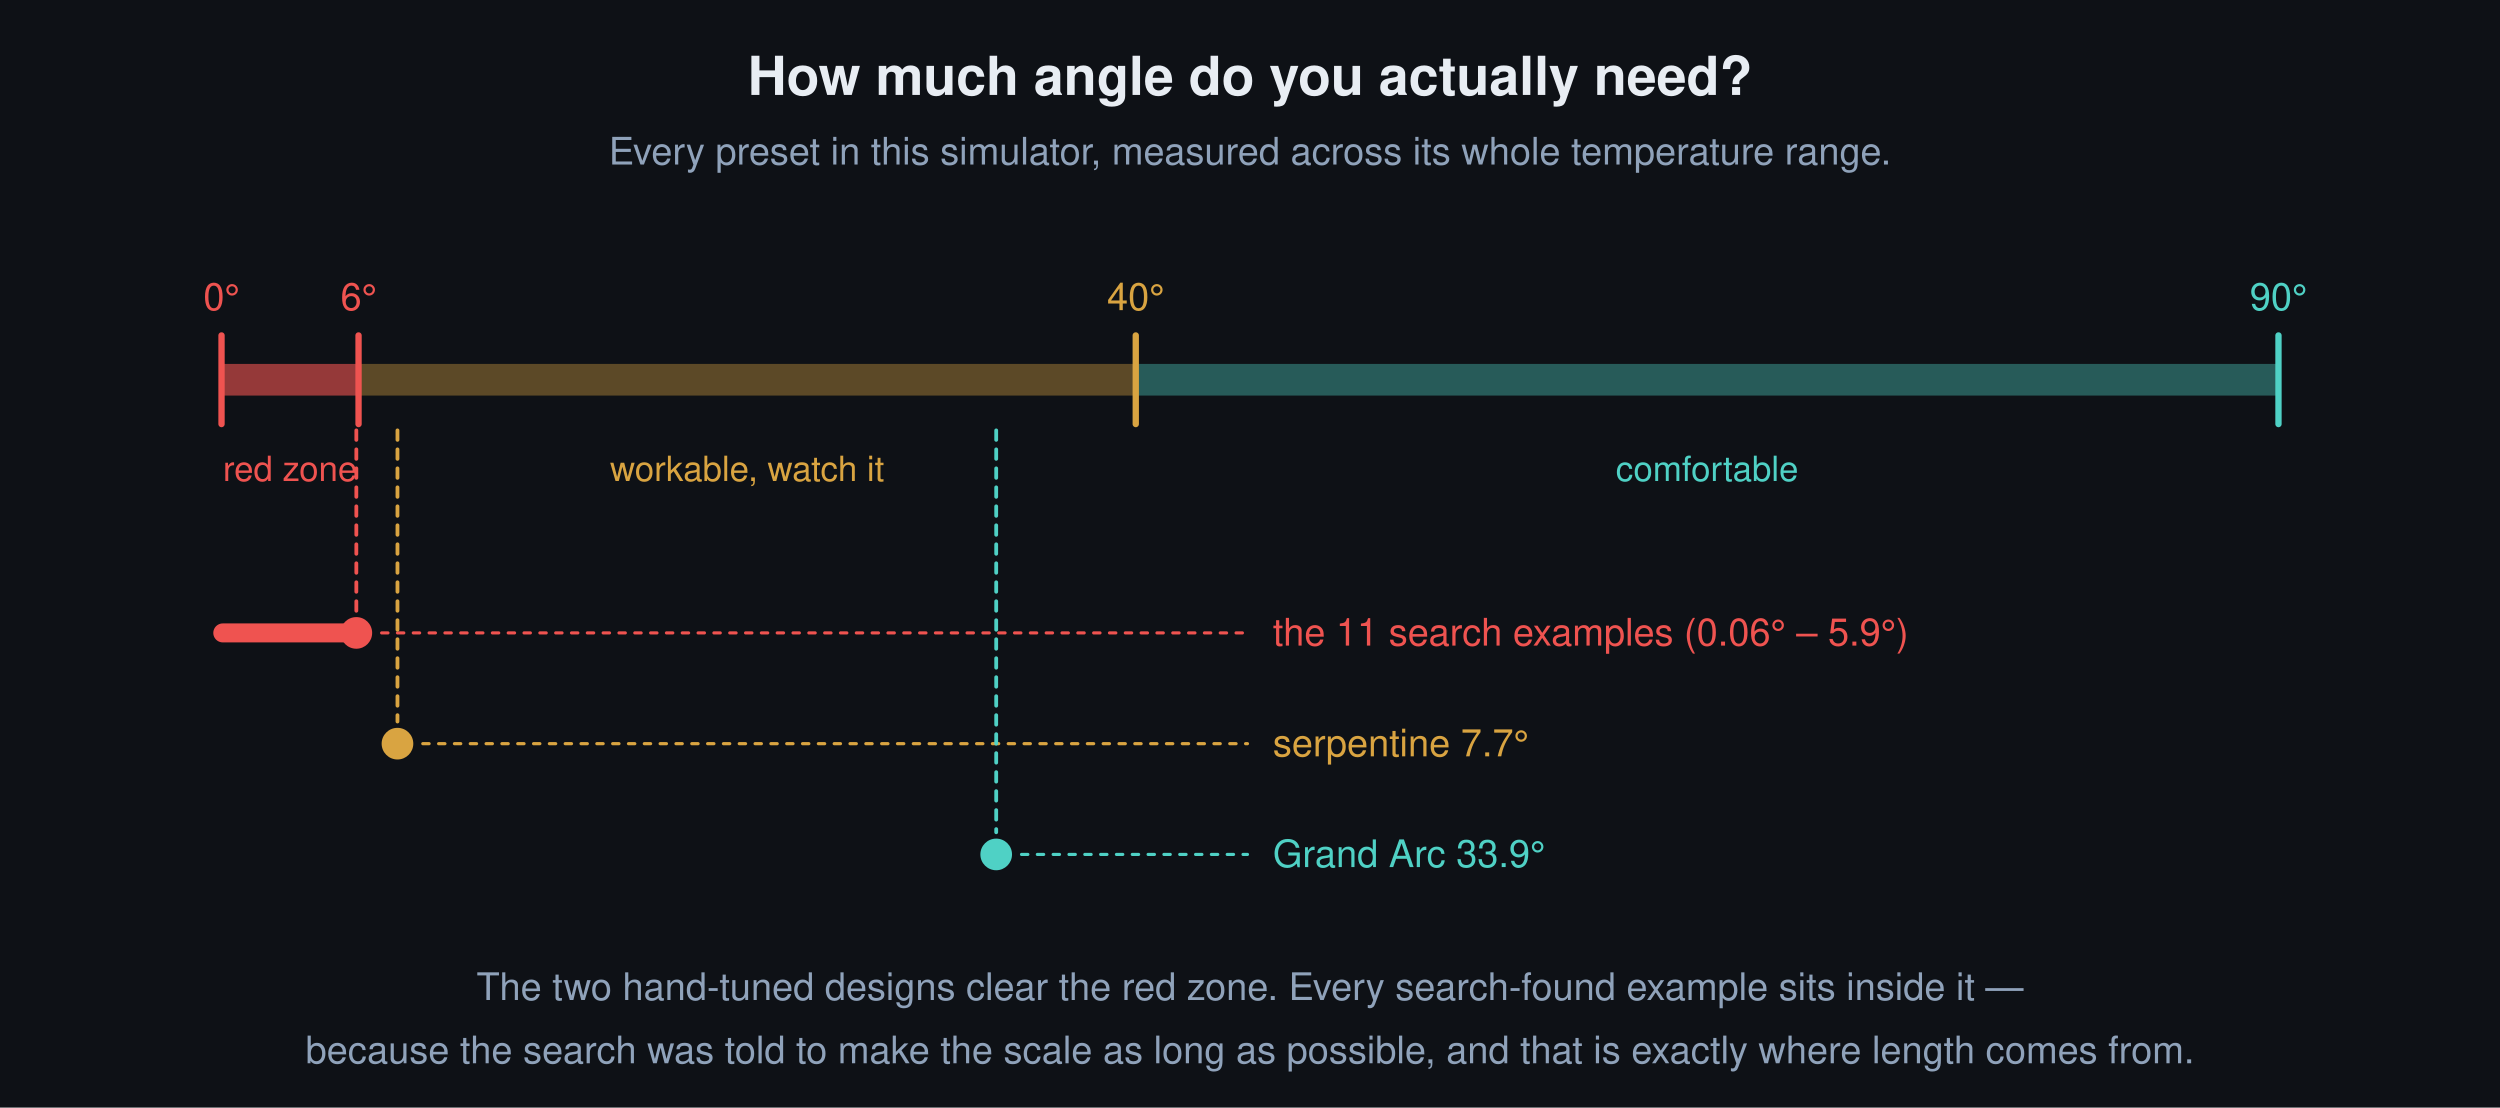
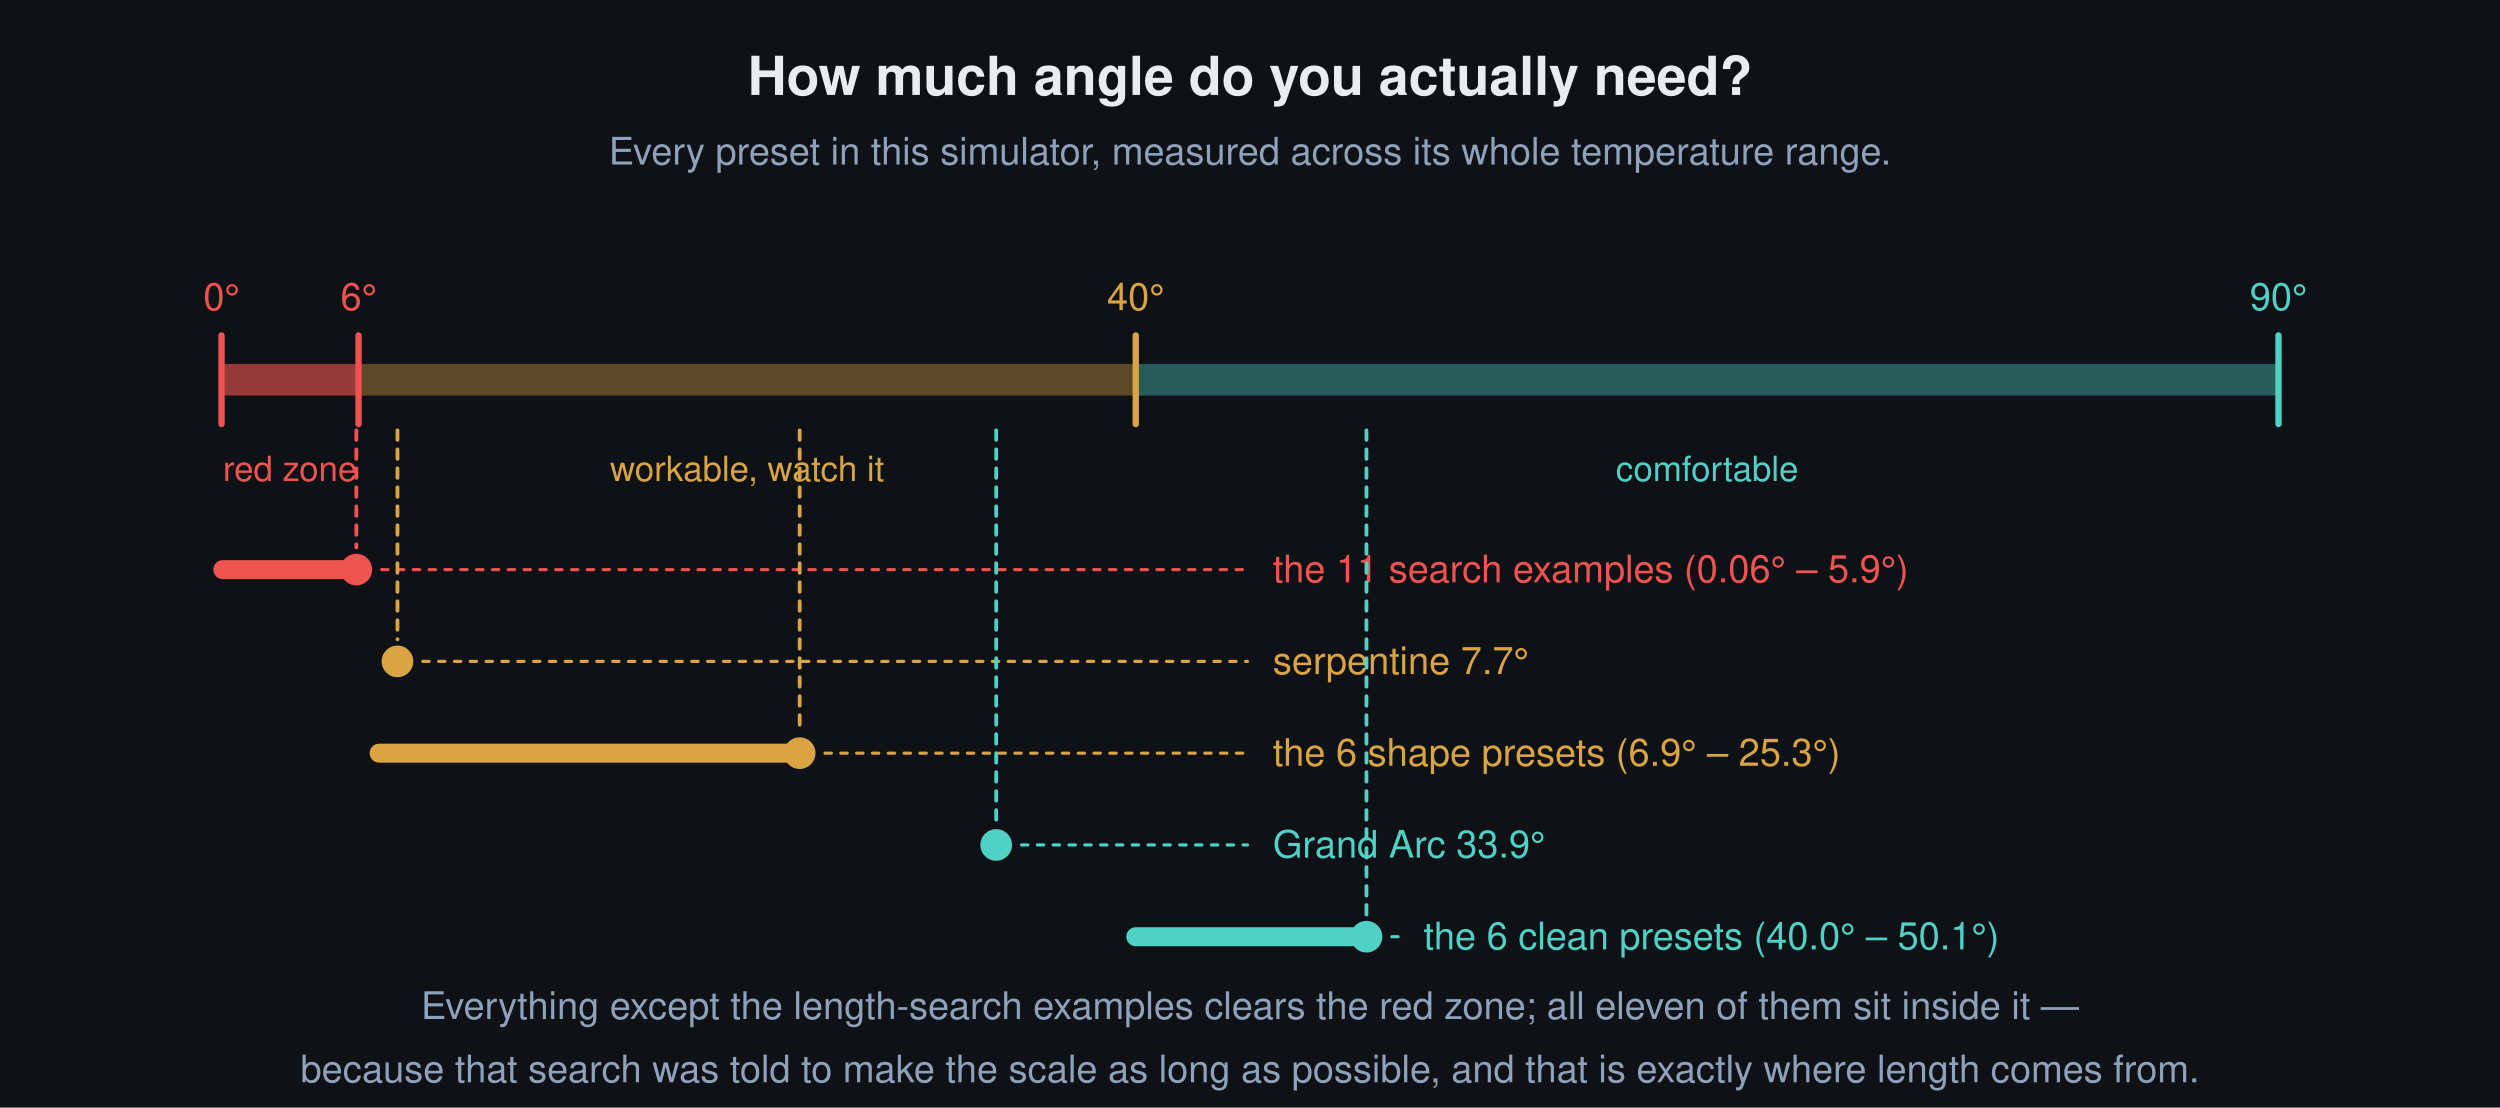
<svg xmlns="http://www.w3.org/2000/svg" viewBox="0 0 790 350" width="790" height="350" role="img" aria-label="Where each preset falls on the transmission-angle scale">
  <rect width="790" height="350" fill="#0e1116" />
  <text x="395.0" y="30" font-family="Helvetica,Arial,sans-serif" font-size="17" fill="#e8edf3" text-anchor="middle" font-weight="bold" font-style="">How much angle do you actually need?</text>
  <text x="395.0" y="52" font-family="Helvetica,Arial,sans-serif" font-size="12" fill="#8fa2ba" text-anchor="middle" font-weight="normal" font-style="">Every preset in this simulator, measured across its whole temperature range.</text>
  <rect x="70" y="115" width="43.333" height="10" fill="#ef5350" opacity=".6" />
  <rect x="113.333" y="115" width="245.556" height="10" fill="#d9a441" opacity=".38" />
  <rect x="358.889" y="115" width="361.111" height="10" fill="#4fd1c5" opacity=".38" />
  <line x1="70.0" y1="106.0" x2="70.0" y2="134.0" stroke="#ef5350" stroke-width="2" stroke-linecap="round" />
  <text x="70.0" y="98" font-family="Helvetica,Arial,sans-serif" font-size="12" fill="#ef5350" text-anchor="middle" font-weight="normal" font-style="">0°</text>
  <line x1="113.3" y1="106.0" x2="113.3" y2="134.0" stroke="#ef5350" stroke-width="2" stroke-linecap="round" />
  <text x="113.333" y="98" font-family="Helvetica,Arial,sans-serif" font-size="12" fill="#ef5350" text-anchor="middle" font-weight="normal" font-style="">6°</text>
  <line x1="358.9" y1="106.0" x2="358.9" y2="134.0" stroke="#d9a441" stroke-width="2" stroke-linecap="round" />
  <text x="358.889" y="98" font-family="Helvetica,Arial,sans-serif" font-size="12" fill="#d9a441" text-anchor="middle" font-weight="normal" font-style="">40°</text>
  <line x1="720.0" y1="106.0" x2="720.0" y2="134.0" stroke="#4fd1c5" stroke-width="2" stroke-linecap="round" />
  <text x="720.0" y="98" font-family="Helvetica,Arial,sans-serif" font-size="12" fill="#4fd1c5" text-anchor="middle" font-weight="normal" font-style="">90°</text>
  <text x="91.667" y="152" font-family="Helvetica,Arial,sans-serif" font-size="11" fill="#ef5350" text-anchor="middle" font-weight="normal" font-style="">red zone</text>
  <text x="236.111" y="152" font-family="Helvetica,Arial,sans-serif" font-size="11" fill="#d9a441" text-anchor="middle" font-weight="normal" font-style="">workable, watch it</text>
  <text x="539.444" y="152" font-family="Helvetica,Arial,sans-serif" font-size="11" fill="#4fd1c5" text-anchor="middle" font-weight="normal" font-style="">comfortable</text>
-   <line x1="70.4" y1="200.0" x2="112.6" y2="200.0" stroke="#ef5350" stroke-width="6" stroke-linecap="round" />
-   <circle cx="112.6" cy="200.0" r="5" fill="#ef5350" />
-   <line x1="112.6" y1="136.0" x2="112.6" y2="193.0" stroke="#ef5350" stroke-width="1.2" stroke-linecap="round" stroke-dasharray="3,3" />
-   <line x1="120.6" y1="200.0" x2="394.2" y2="200.0" stroke="#ef5350" stroke-width="1" stroke-linecap="round" stroke-dasharray="2,3" />
-   <text x="402.222" y="204" font-family="Helvetica,Arial,sans-serif" font-size="12" fill="#ef5350" text-anchor="start" font-weight="normal" font-style="">the 11 search examples  (0.06° – 5.9°)</text>
-   <circle cx="125.6" cy="235.0" r="5" fill="#d9a441" />
-   <line x1="125.6" y1="136.0" x2="125.6" y2="228.0" stroke="#d9a441" stroke-width="1.2" stroke-linecap="round" stroke-dasharray="3,3" />
-   <line x1="133.6" y1="235.0" x2="394.2" y2="235.0" stroke="#d9a441" stroke-width="1" stroke-linecap="round" stroke-dasharray="2,3" />
-   <text x="402.222" y="239" font-family="Helvetica,Arial,sans-serif" font-size="12" fill="#d9a441" text-anchor="start" font-weight="normal" font-style="">serpentine  7.7°</text>
-   <circle cx="314.8" cy="270.0" r="5" fill="#4fd1c5" />
-   <line x1="314.8" y1="136.0" x2="314.8" y2="263.0" stroke="#4fd1c5" stroke-width="1.2" stroke-linecap="round" stroke-dasharray="3,3" />
-   <line x1="322.8" y1="270.0" x2="394.2" y2="270.0" stroke="#4fd1c5" stroke-width="1" stroke-linecap="round" stroke-dasharray="2,3" />
-   <text x="402.222" y="274" font-family="Helvetica,Arial,sans-serif" font-size="12" fill="#4fd1c5" text-anchor="start" font-weight="normal" font-style="">Grand Arc  33.9°</text>
-   <text x="395.0" y="316" font-family="Helvetica,Arial,sans-serif" font-size="12" fill="#8fa2ba" text-anchor="middle" font-weight="normal" font-style="">The two hand-tuned designs clear the red zone. Every search-found example sits inside it —</text>
-   <text x="395.0" y="336" font-family="Helvetica,Arial,sans-serif" font-size="12" fill="#8fa2ba" text-anchor="middle" font-weight="normal" font-style="">because the search was told to make the scale as long as possible, and that is exactly where length comes from.</text>
+   <line x1="70.4" y1="180.0" x2="112.6" y2="180.0" stroke="#ef5350" stroke-width="6" stroke-linecap="round" />
+   <circle cx="112.6" cy="180.0" r="5" fill="#ef5350" />
+   <line x1="112.6" y1="136.0" x2="112.6" y2="173.0" stroke="#ef5350" stroke-width="1.2" stroke-linecap="round" stroke-dasharray="3,3" />
+   <line x1="120.6" y1="180.0" x2="394.2" y2="180.0" stroke="#ef5350" stroke-width="1" stroke-linecap="round" stroke-dasharray="2,3" />
+   <text x="402.222" y="184" font-family="Helvetica,Arial,sans-serif" font-size="12" fill="#ef5350" text-anchor="start" font-weight="normal" font-style="">the 11 search examples  (0.06° – 5.9°)</text>
+   <circle cx="125.6" cy="209.0" r="5" fill="#d9a441" />
+   <line x1="125.6" y1="136.0" x2="125.6" y2="202.0" stroke="#d9a441" stroke-width="1.2" stroke-linecap="round" stroke-dasharray="3,3" />
+   <line x1="133.6" y1="209.0" x2="394.2" y2="209.0" stroke="#d9a441" stroke-width="1" stroke-linecap="round" stroke-dasharray="2,3" />
+   <text x="402.222" y="213" font-family="Helvetica,Arial,sans-serif" font-size="12" fill="#d9a441" text-anchor="start" font-weight="normal" font-style="">serpentine  7.7°</text>
+   <line x1="119.8" y1="238.0" x2="252.7" y2="238.0" stroke="#d9a441" stroke-width="6" stroke-linecap="round" />
+   <circle cx="252.7" cy="238.0" r="5" fill="#d9a441" />
+   <line x1="252.7" y1="136.0" x2="252.7" y2="231.0" stroke="#d9a441" stroke-width="1.2" stroke-linecap="round" stroke-dasharray="3,3" />
+   <line x1="260.7" y1="238.0" x2="394.2" y2="238.0" stroke="#d9a441" stroke-width="1" stroke-linecap="round" stroke-dasharray="2,3" />
+   <text x="402.222" y="242" font-family="Helvetica,Arial,sans-serif" font-size="12" fill="#d9a441" text-anchor="start" font-weight="normal" font-style="">the 6 shape presets  (6.9° – 25.3°)</text>
+   <circle cx="314.8" cy="267.0" r="5" fill="#4fd1c5" />
+   <line x1="314.8" y1="136.0" x2="314.8" y2="260.0" stroke="#4fd1c5" stroke-width="1.2" stroke-linecap="round" stroke-dasharray="3,3" />
+   <line x1="322.8" y1="267.0" x2="394.2" y2="267.0" stroke="#4fd1c5" stroke-width="1" stroke-linecap="round" stroke-dasharray="2,3" />
+   <text x="402.222" y="271" font-family="Helvetica,Arial,sans-serif" font-size="12" fill="#4fd1c5" text-anchor="start" font-weight="normal" font-style="">Grand Arc  33.9°</text>
+   <line x1="358.9" y1="296.0" x2="431.8" y2="296.0" stroke="#4fd1c5" stroke-width="6" stroke-linecap="round" />
+   <circle cx="431.8" cy="296.0" r="5" fill="#4fd1c5" />
+   <line x1="431.8" y1="136.0" x2="431.8" y2="289.0" stroke="#4fd1c5" stroke-width="1.2" stroke-linecap="round" stroke-dasharray="3,3" />
+   <line x1="439.8" y1="296.0" x2="441.8" y2="296.0" stroke="#4fd1c5" stroke-width="1" stroke-linecap="round" stroke-dasharray="2,3" />
+   <text x="449.833" y="300" font-family="Helvetica,Arial,sans-serif" font-size="12" fill="#4fd1c5" text-anchor="start" font-weight="normal" font-style="">the 6 clean presets  (40.0° – 50.1°)</text>
+   <text x="395.0" y="322" font-family="Helvetica,Arial,sans-serif" font-size="12" fill="#8fa2ba" text-anchor="middle" font-weight="normal" font-style="">Everything except the length-search examples clears the red zone; all eleven of them sit inside it —</text>
+   <text x="395.0" y="342" font-family="Helvetica,Arial,sans-serif" font-size="12" fill="#8fa2ba" text-anchor="middle" font-weight="normal" font-style="">because that search was told to make the scale as long as possible, and that is exactly where length comes from.</text>
</svg>
